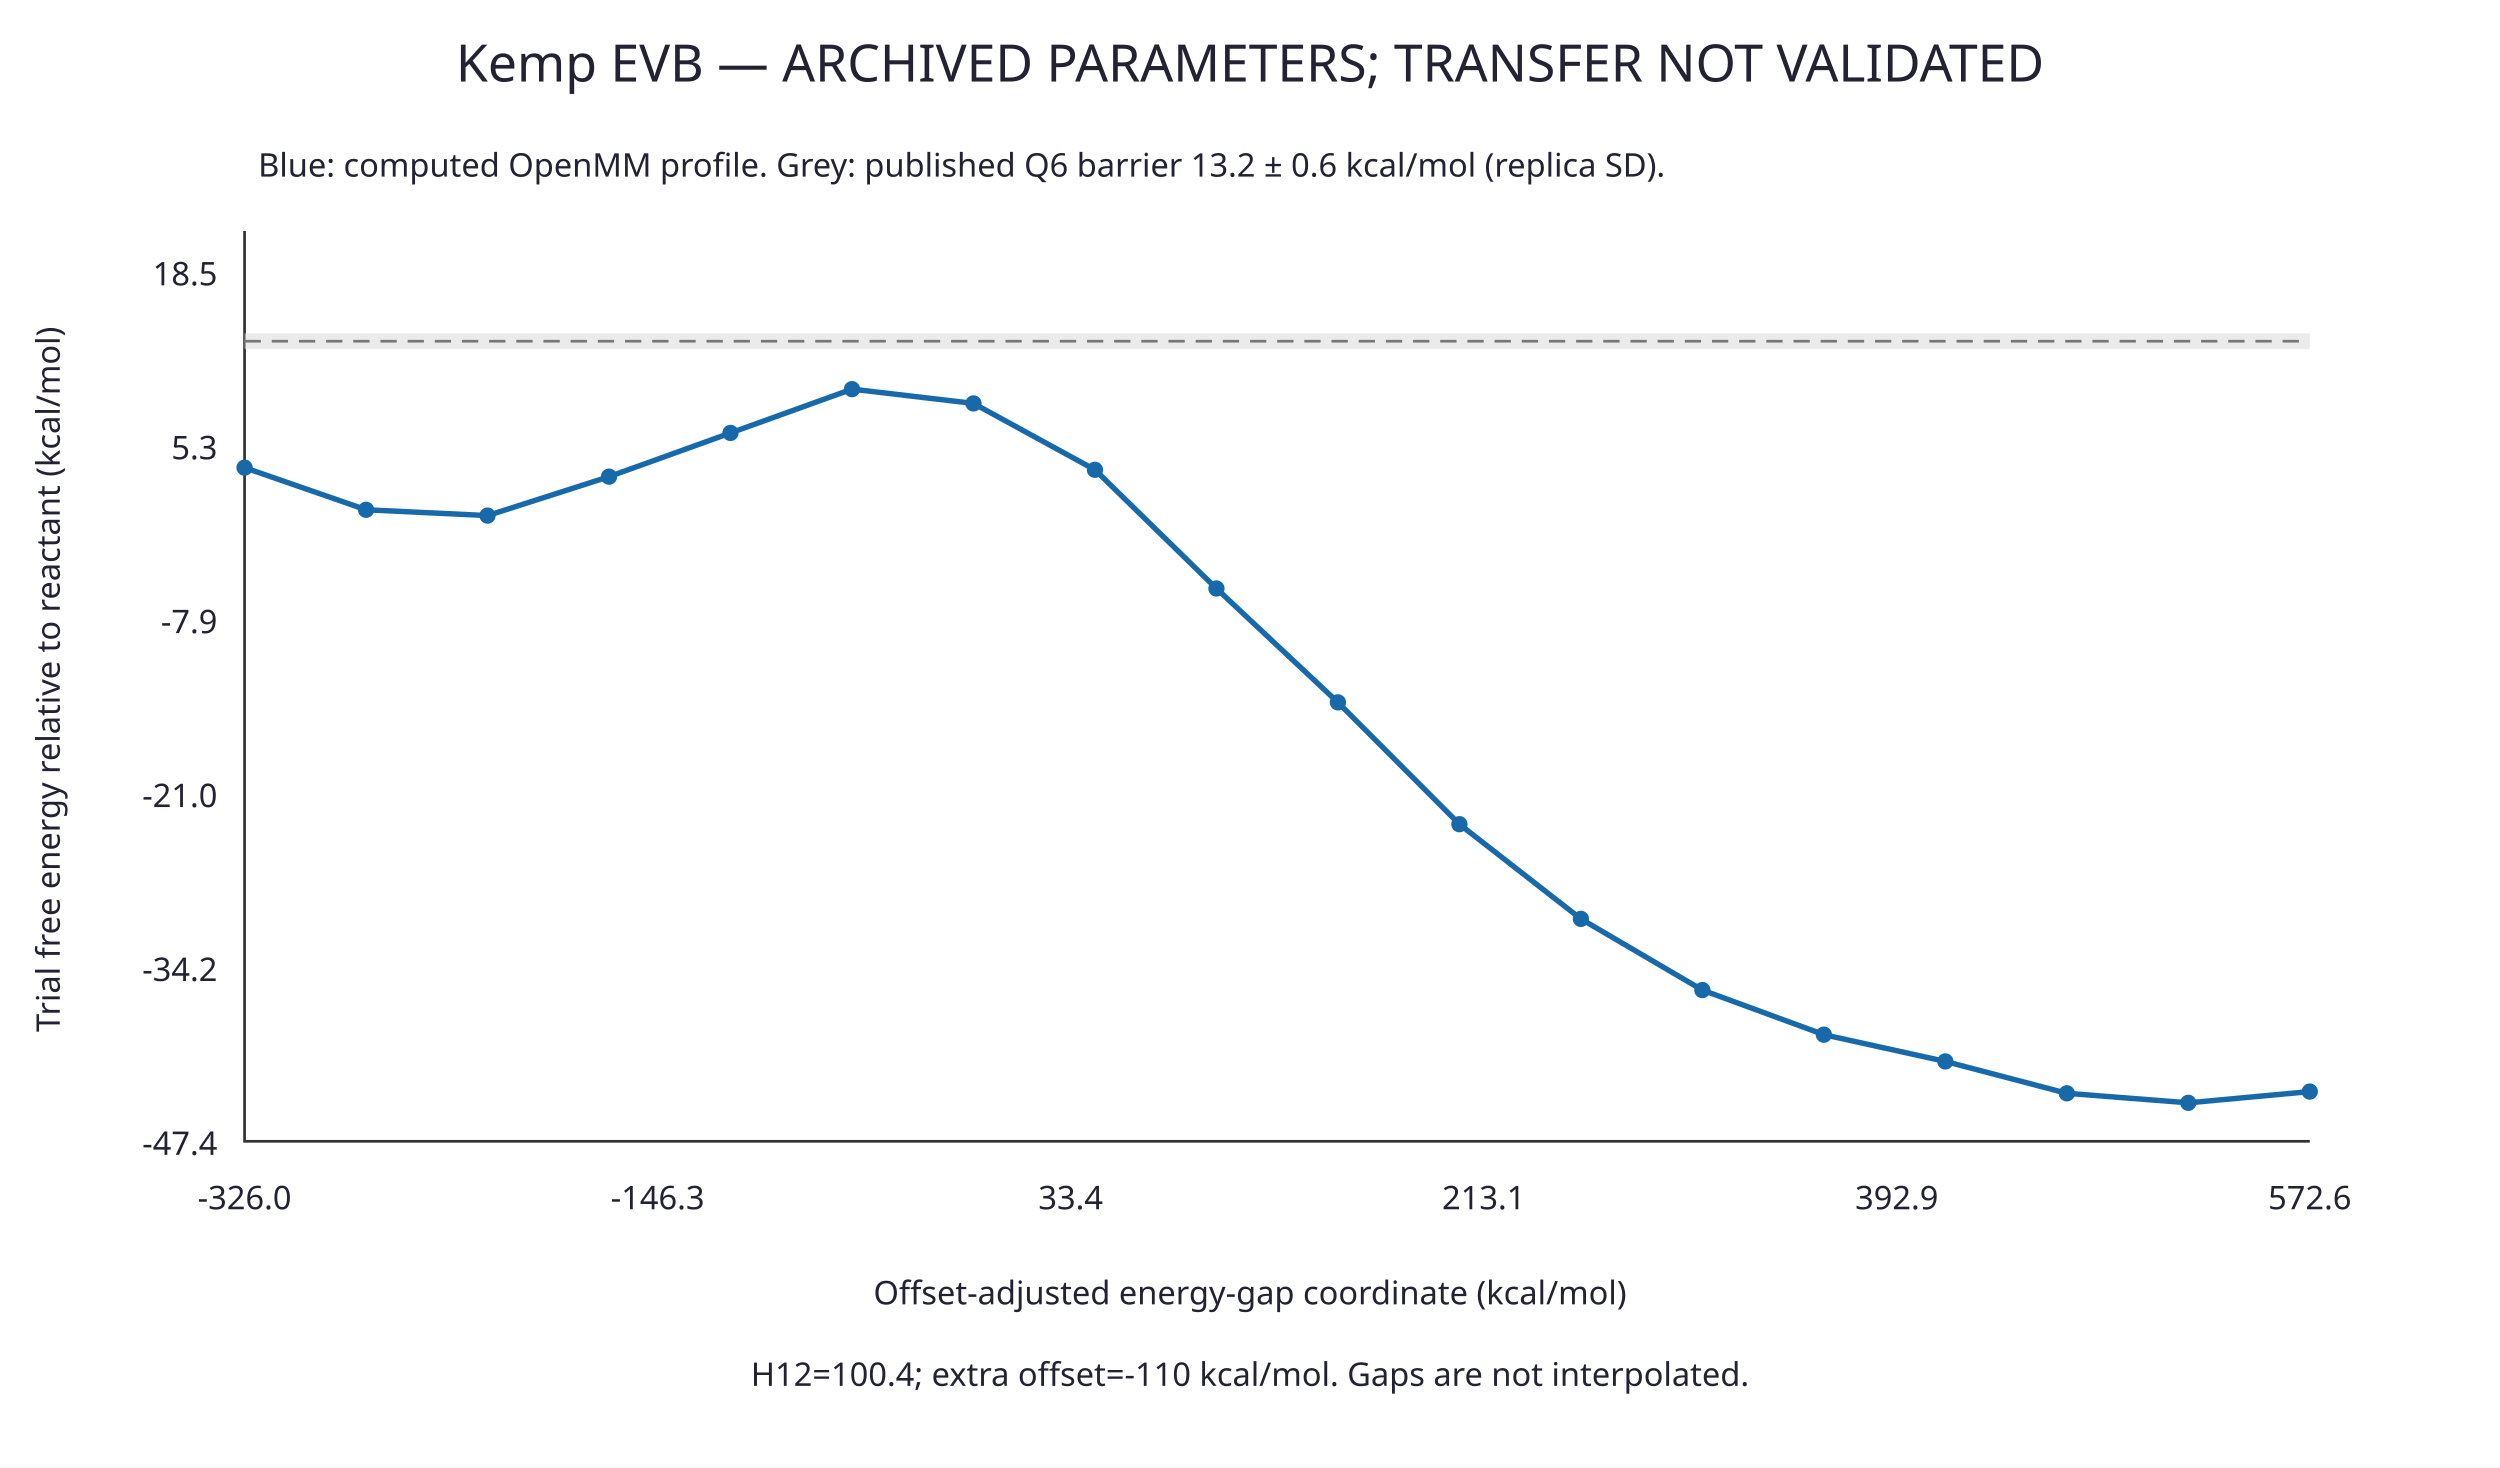
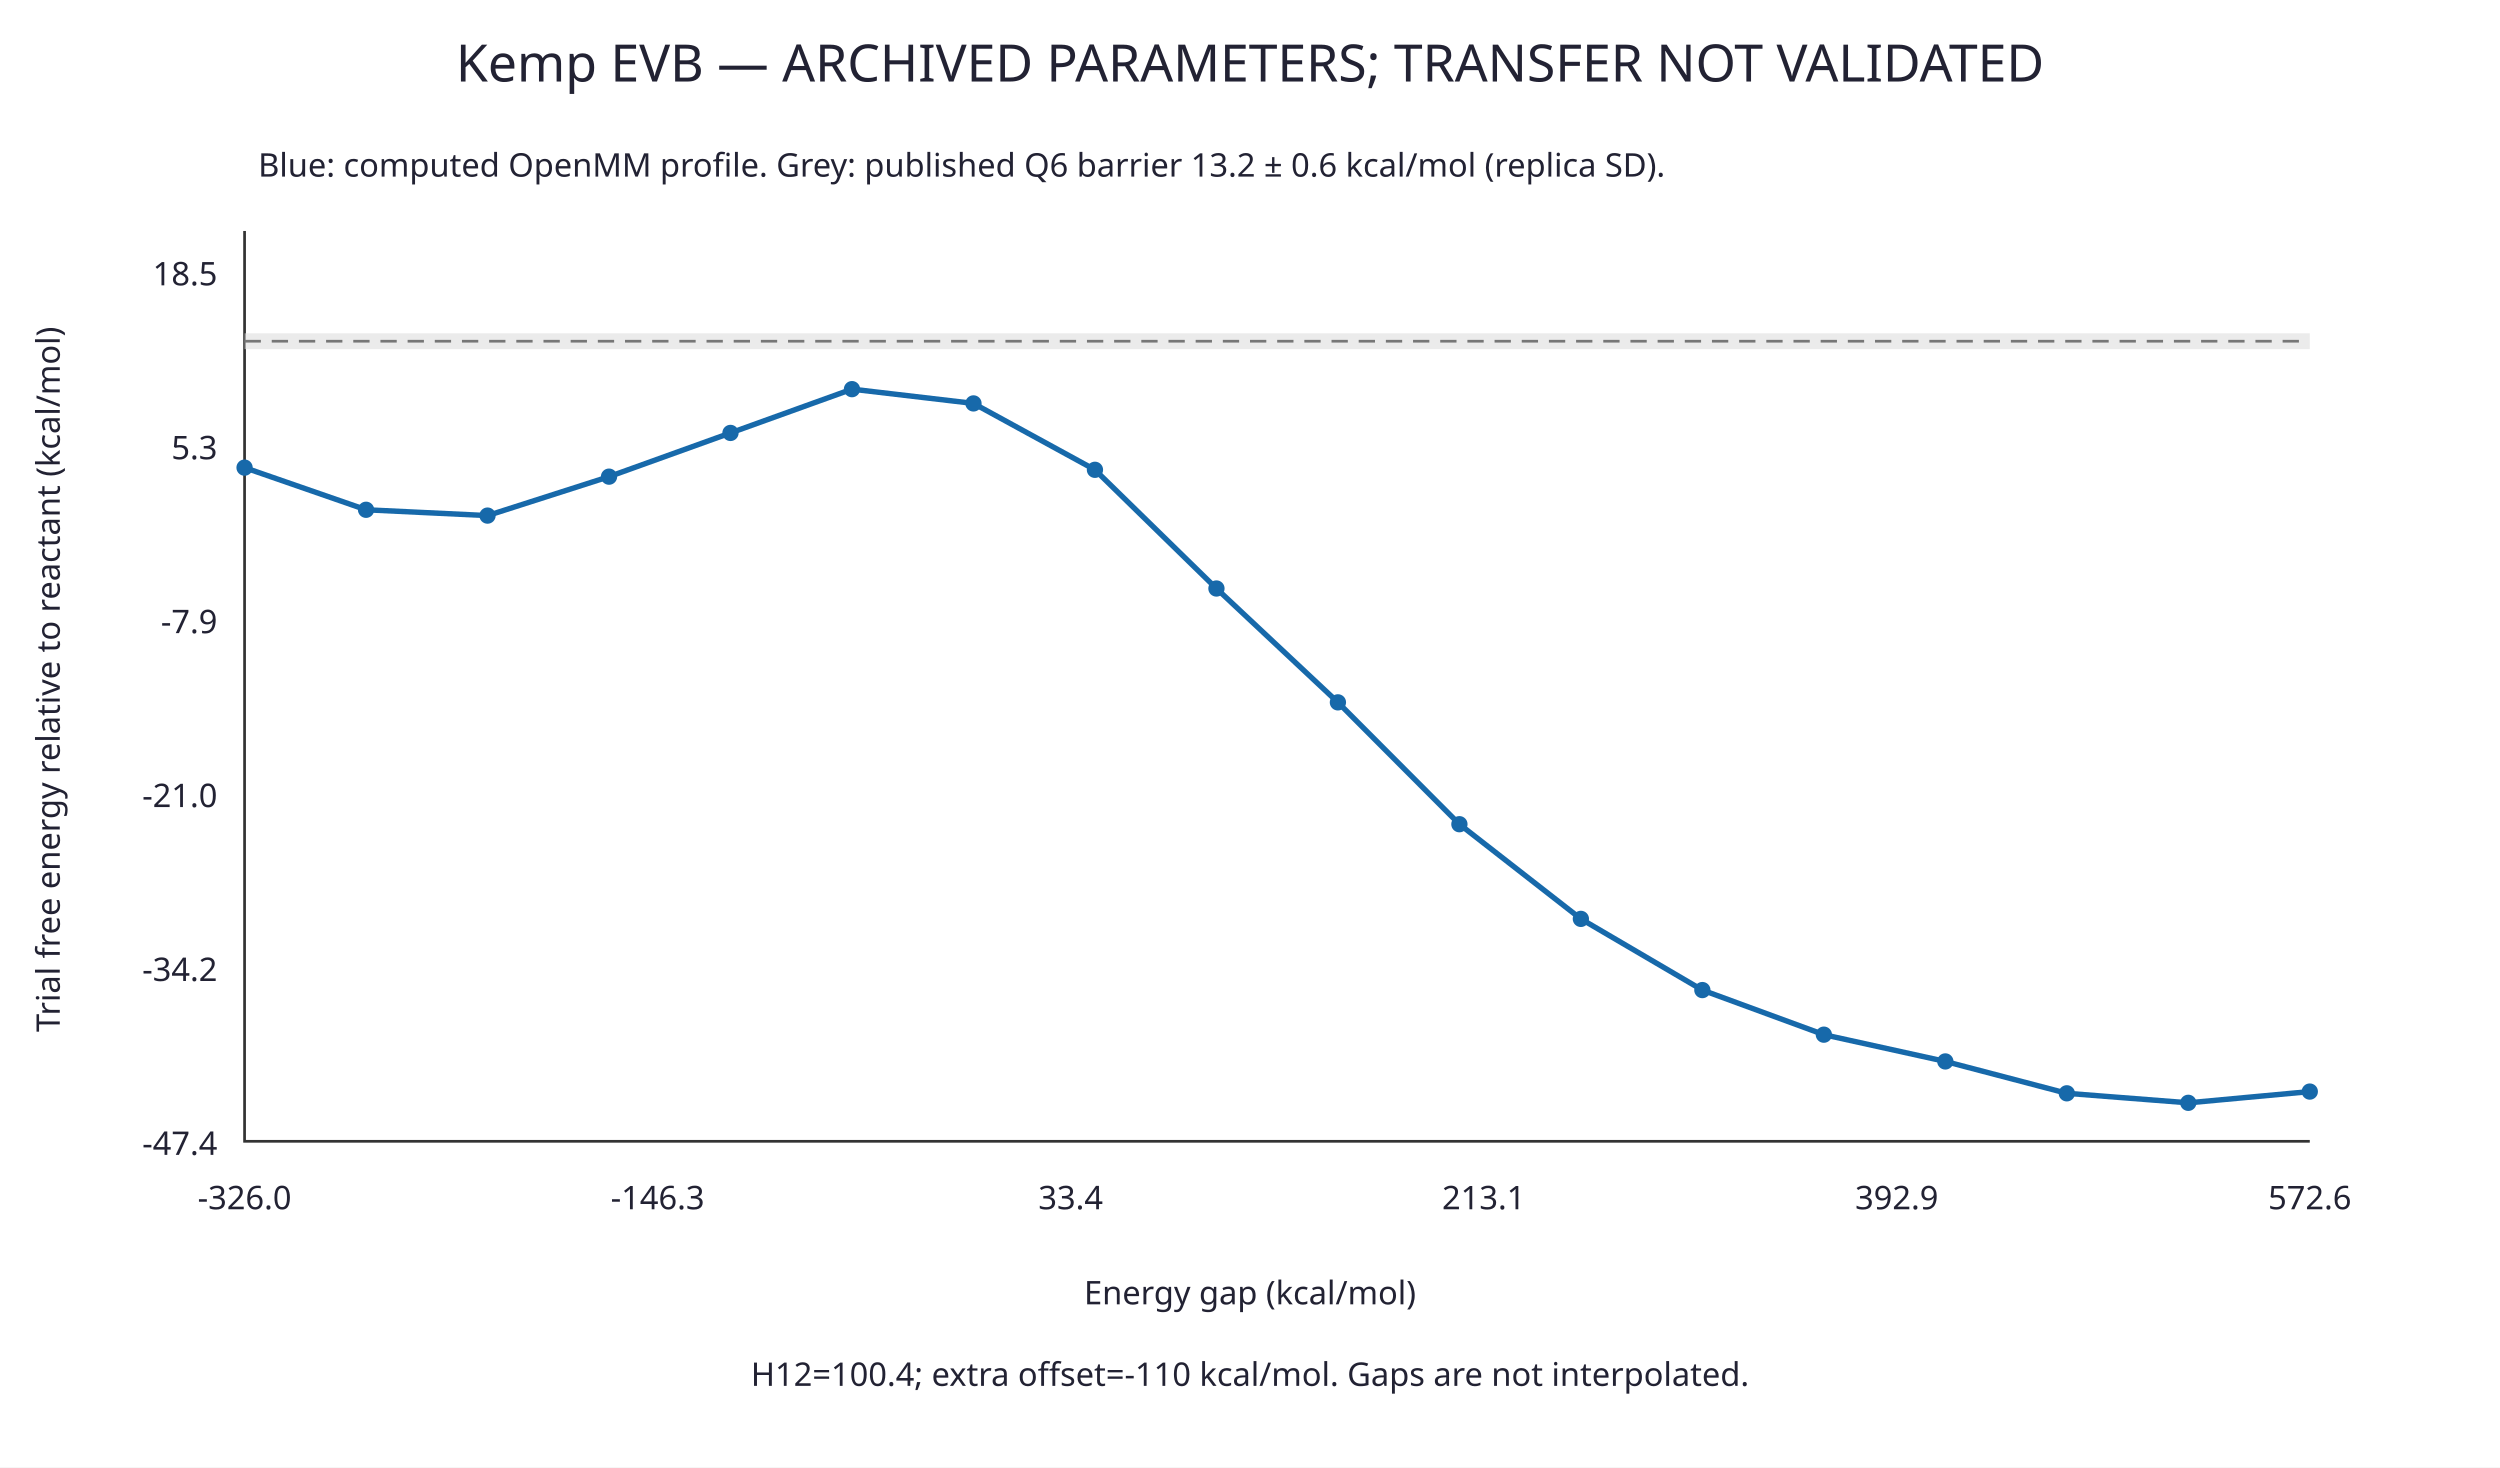
<svg xmlns="http://www.w3.org/2000/svg" width="920" height="540" viewBox="0 0 920 540">
  <rect width="920" height="540" fill="white" />
  <g font-family="sans-serif" fill="#223">
    <text x="460" y="30" text-anchor="middle" font-size="19">Kemp EVB — ARCHIVED PARAMETERS; TRANSFER NOT VALIDATED</text>
    <path d="M90 85V420H850" fill="none" stroke="#333" />
    <text x="90.00" y="445" text-anchor="middle">-326.0</text>
    <text x="80" y="425.00" text-anchor="end">-47.4</text>
    <text x="242.00" y="445" text-anchor="middle">-146.3</text>
    <text x="80" y="361.00" text-anchor="end">-34.2</text>
    <text x="394.00" y="445" text-anchor="middle">33.4</text>
    <text x="80" y="297.00" text-anchor="end">-21.0</text>
    <text x="546.00" y="445" text-anchor="middle">213.1</text>
    <text x="80" y="233.00" text-anchor="end">-7.9</text>
    <text x="698.00" y="445" text-anchor="middle">392.9</text>
    <text x="80" y="169.00" text-anchor="end">5.3</text>
    <text x="850.00" y="445" text-anchor="middle">572.6</text>
    <text x="80" y="105.00" text-anchor="end">18.5</text>
    <rect x="90" y="122.65" width="760" height="5.83" fill="#ddd" opacity="0.6" />
    <path d="M90 125.57H850" stroke="#777" stroke-dasharray="6 4" />
    <text x="95" y="65" font-size="12">Blue: computed OpenMM profile. Grey: published Q6 barrier 13.2 ± 0.6 kcal/mol (replica SD).</text>
    <circle cx="90.00" cy="172.09" r="3" fill="#1769aa" />
    <circle cx="134.71" cy="187.60" r="3" fill="#1769aa" />
    <circle cx="179.41" cy="189.74" r="3" fill="#1769aa" />
    <circle cx="224.12" cy="175.41" r="3" fill="#1769aa" />
    <circle cx="268.82" cy="159.32" r="3" fill="#1769aa" />
    <circle cx="313.53" cy="143.21" r="3" fill="#1769aa" />
    <circle cx="358.24" cy="148.46" r="3" fill="#1769aa" />
    <circle cx="402.94" cy="172.89" r="3" fill="#1769aa" />
    <circle cx="447.65" cy="216.57" r="3" fill="#1769aa" />
    <circle cx="492.35" cy="258.47" r="3" fill="#1769aa" />
    <circle cx="537.06" cy="303.31" r="3" fill="#1769aa" />
    <circle cx="581.76" cy="338.15" r="3" fill="#1769aa" />
    <circle cx="626.47" cy="364.35" r="3" fill="#1769aa" />
    <circle cx="671.18" cy="380.76" r="3" fill="#1769aa" />
    <circle cx="715.88" cy="390.61" r="3" fill="#1769aa" />
    <circle cx="760.59" cy="402.34" r="3" fill="#1769aa" />
    <circle cx="805.29" cy="405.84" r="3" fill="#1769aa" />
    <circle cx="850.00" cy="401.70" r="3" fill="#1769aa" />
    <polyline points="90.00,172.09 134.71,187.60 179.41,189.74 224.12,175.41 268.82,159.32 313.53,143.21 358.24,148.46 402.94,172.89 447.65,216.57 492.35,258.47 537.06,303.31 581.76,338.15 626.47,364.35 671.18,380.76 715.88,390.61 760.59,402.34 805.29,405.84 850.00,401.70" fill="none" stroke="#1769aa" stroke-width="2" />
-     <text x="460" y="480" text-anchor="middle">Offset-adjusted energy-gap coordinate (kcal/mol)</text>
+     <text x="460" y="480" text-anchor="middle">Energy gap (kcal/mol)</text>
    <text transform="translate(22 250) rotate(-90)" text-anchor="middle">Trial free energy relative to reactant (kcal/mol)</text>
    <text x="460" y="510" text-anchor="middle">H12=100.4; extra offset=-110 kcal/mol. Gaps are not interpolated.</text>
  </g>
</svg>
